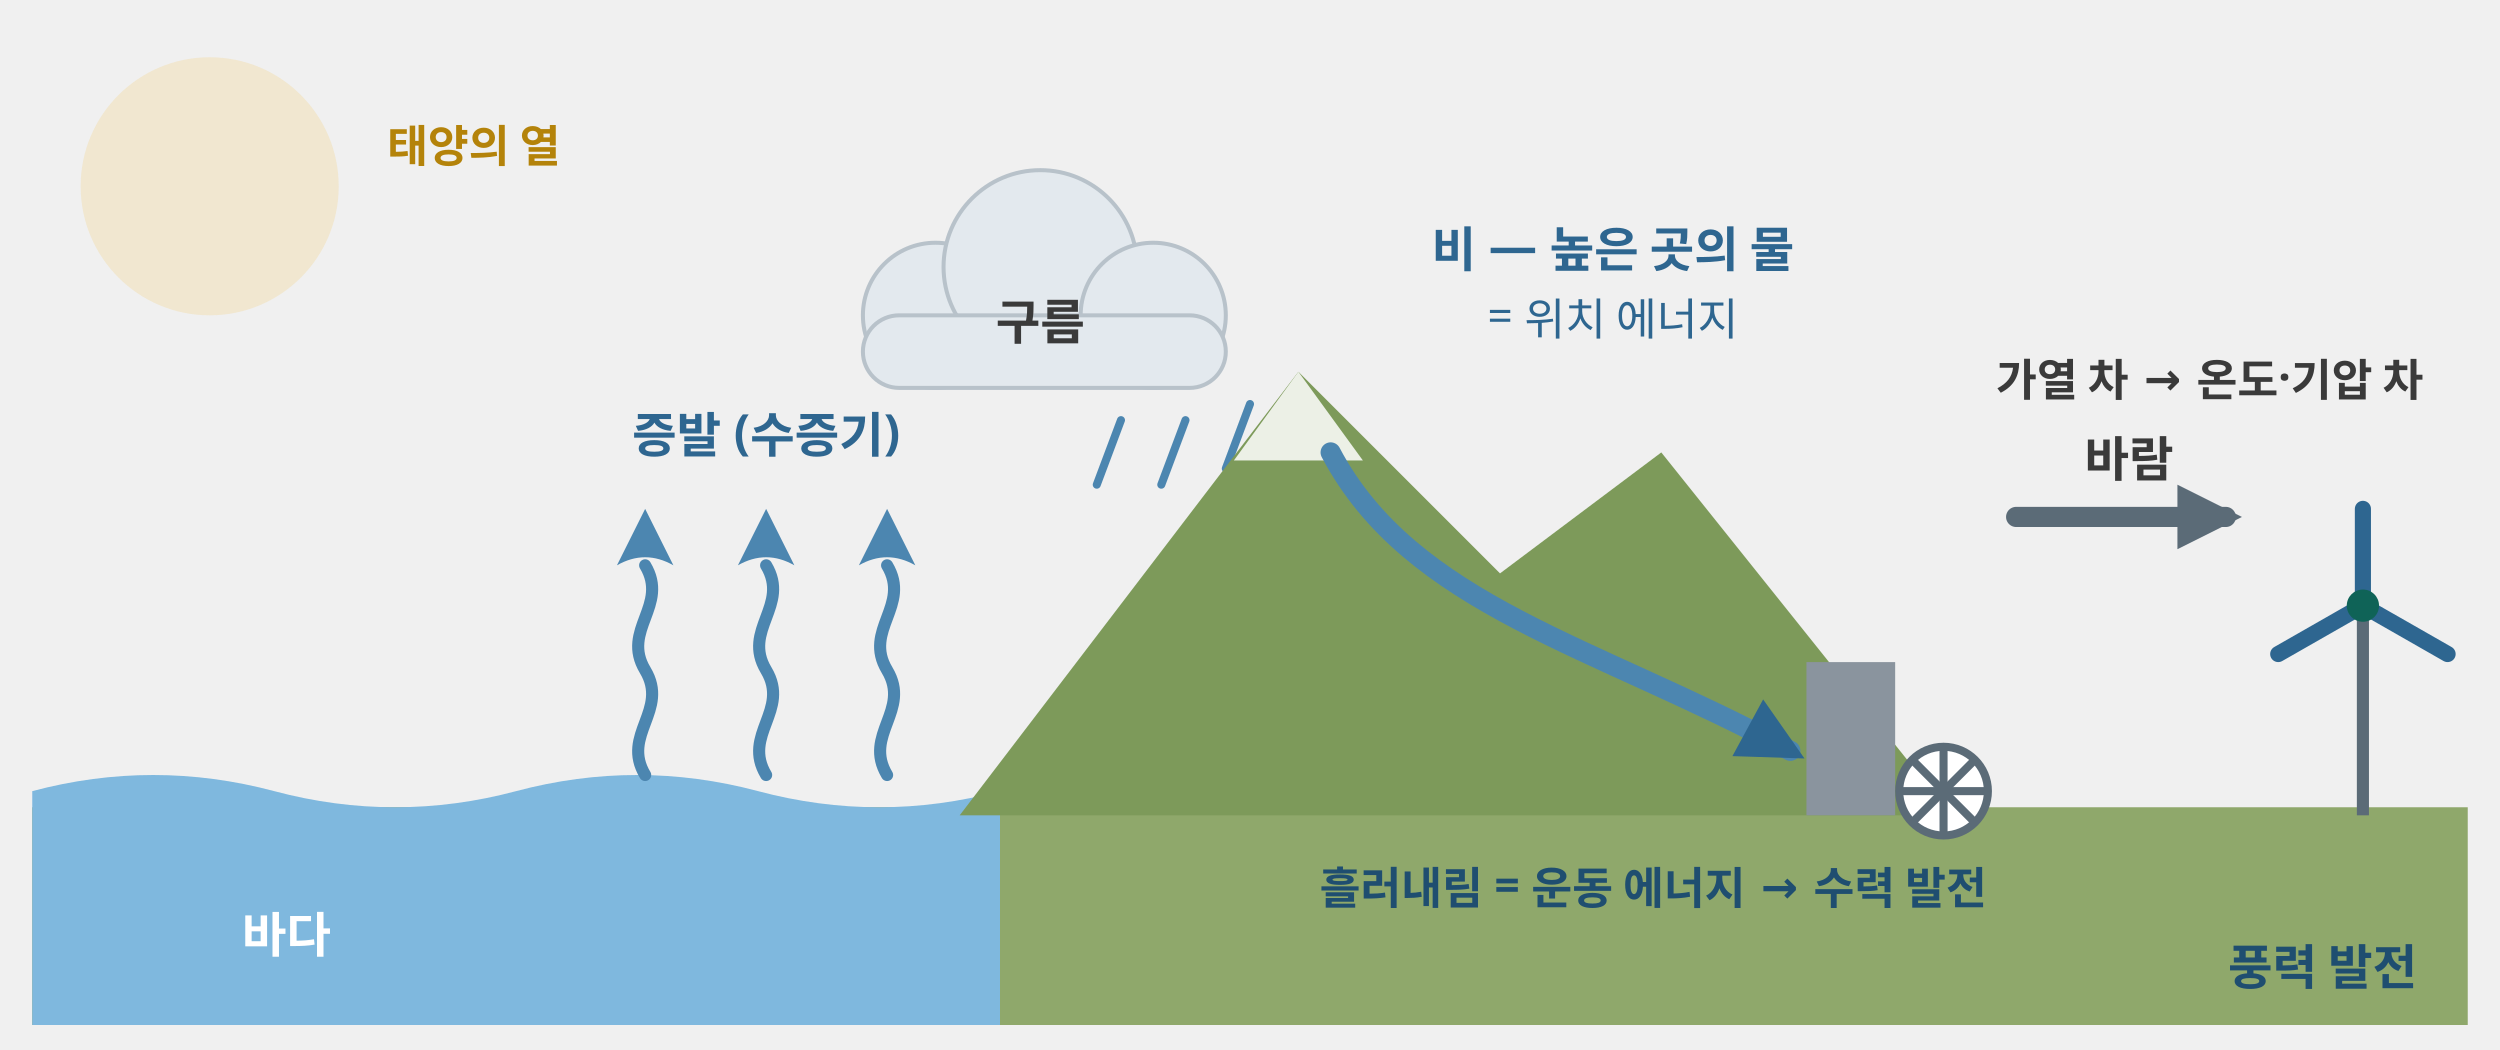
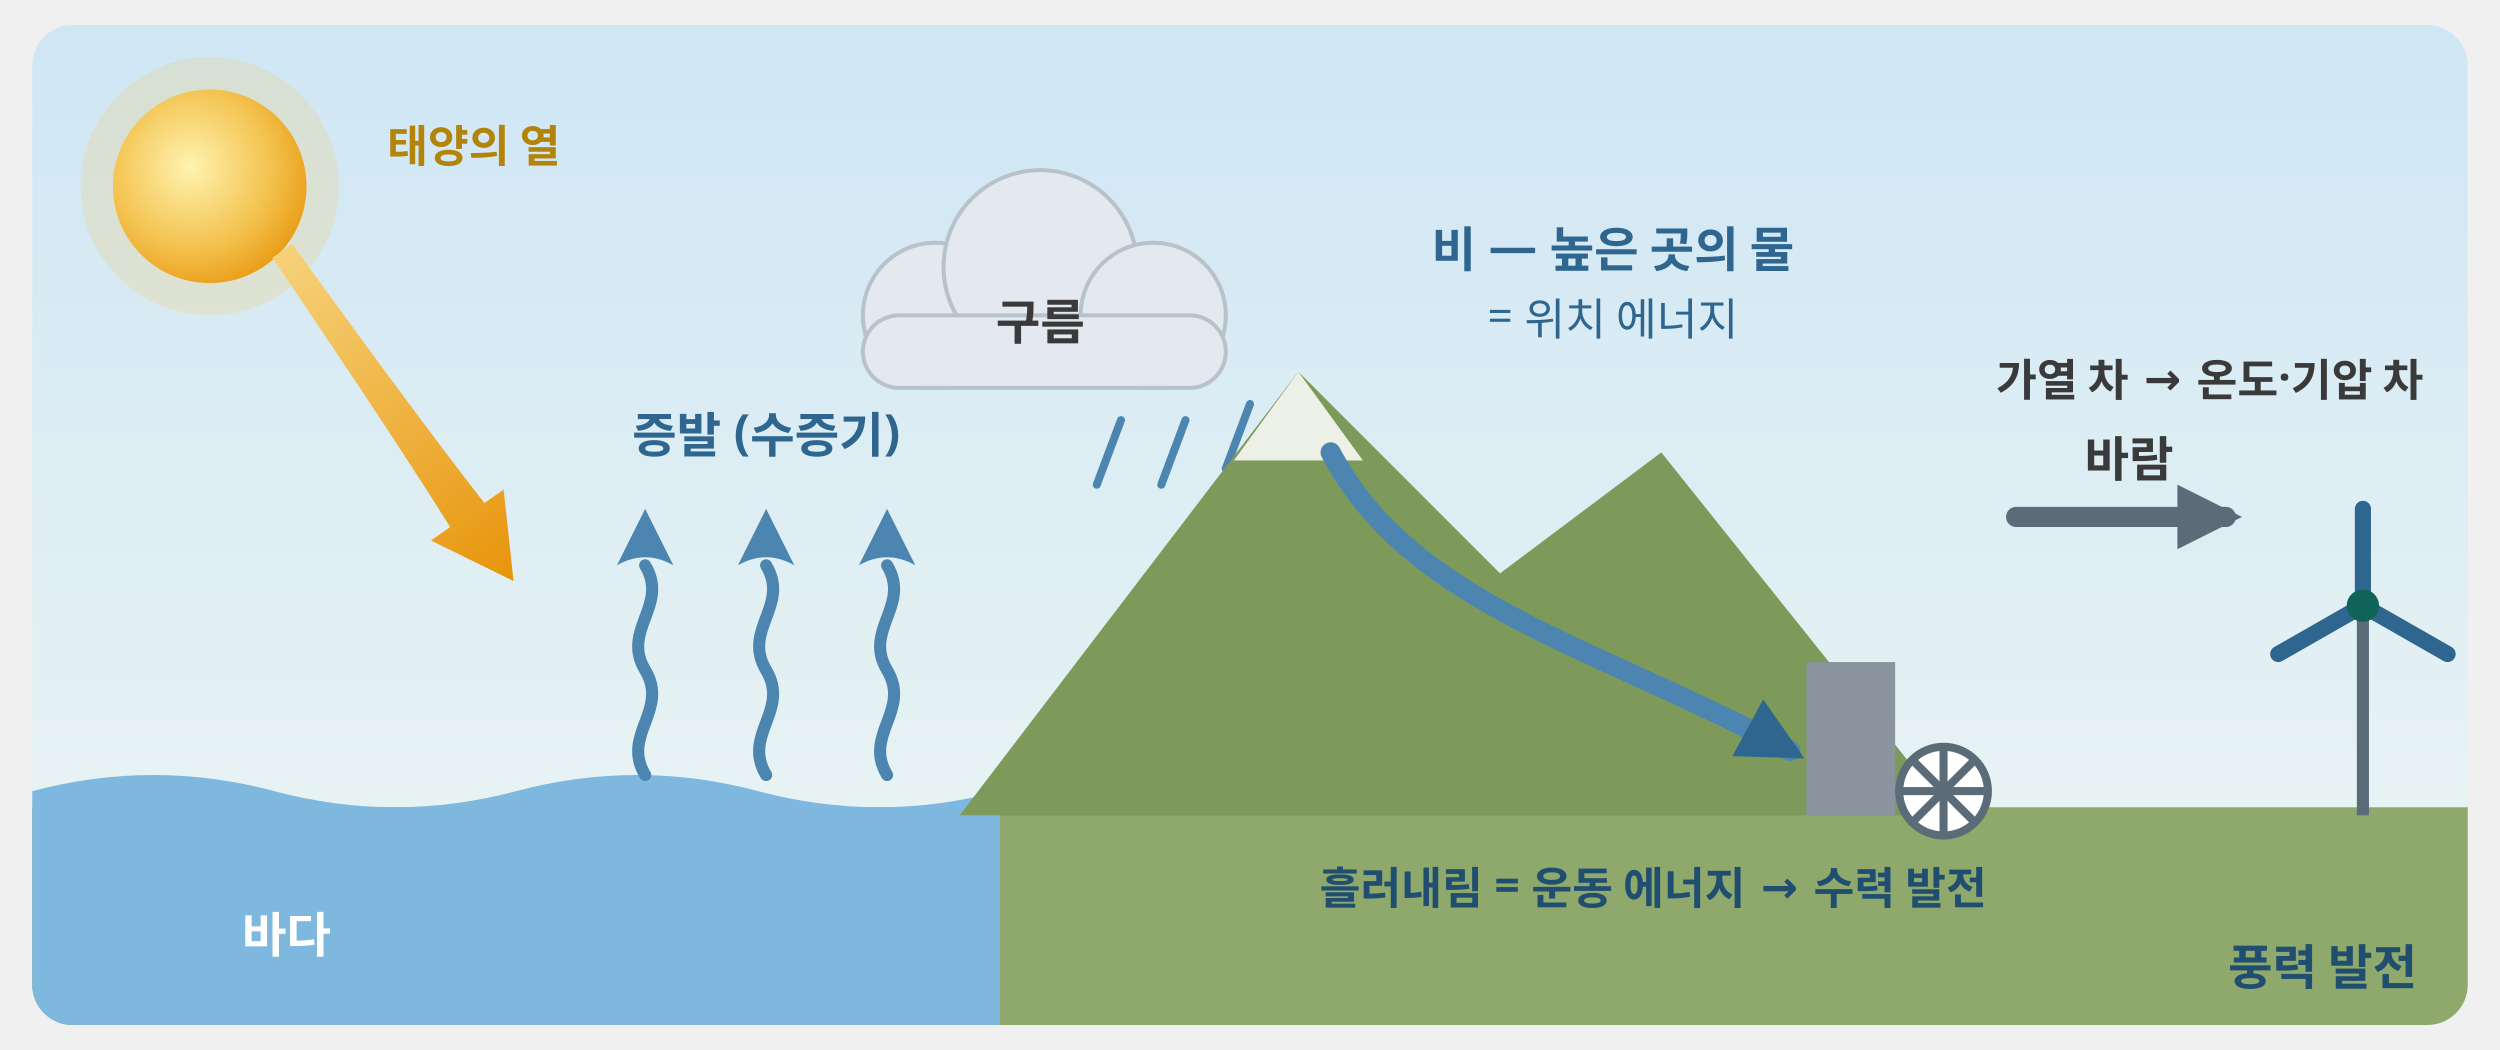
<svg width="600" height="252" viewBox="0 0 620 260" font-family="PC Sans">
  <defs>
+     <linearGradient id="beamG-2204-04" x1="0" y1="0" x2="1" y2="0">
+       <stop offset="0" stop-color="#F6D27A" />
+       <stop offset="1" stop-color="#E8940A" />
+     </linearGradient>
    <marker id="bigB-2204-04" markerUnits="userSpaceOnUse" markerWidth="16" markerHeight="16" refX="12" refY="8" orient="auto">
      <path d="M0,0 L16,8 L0,16 Z" fill="#2E6690" />
    </marker>
    <marker id="bigG-2204-04" markerUnits="userSpaceOnUse" markerWidth="16" markerHeight="16" refX="12" refY="8" orient="auto">
      <path d="M0,0 L16,8 L0,16 Z" fill="#5B6B77" />
    </marker>
+     <clipPath id="clipC-2204-04">
+       <rect x="8" y="6" width="604" height="248" rx="10" />
+     </clipPath>
+     <linearGradient id="skyG-2204-04" x1="0" y1="0" x2="0" y2="1">
+       <stop offset="0" stop-color="#CFE6F5" />
+       <stop offset="1" stop-color="#EEF6F2" />
+     </linearGradient>
+     <radialGradient id="sunG-2204-04" cx="0.4" cy="0.4" r="0.7">
+       <stop offset="0" stop-color="#FFF3B0" />
+       <stop offset="0.6" stop-color="#F3C24E" />
+       <stop offset="1" stop-color="#E8940A" />
+     </radialGradient>
  </defs>
-   <g clip-path="url(#clipC)">
-     <rect x="8" y="6" width="604" height="248" fill="url(#skyG)" />
+   <g clip-path="url(#clipC-2204-04)">
+     <rect x="8" y="6" width="604" height="248" fill="url(#skyG-2204-04)" />
    <rect x="8" y="200" width="604" height="54" fill="#8FA86B" />
    <path d="M8,196 q30,-8 60,0 q30,8 60,0 q30,-8 60,0 q30,8 60,0 L248,254 L8,254 Z" fill="#7FB8DE" />
    <text x="60" y="236" font-size="12" font-weight="800" fill="#fff">바다</text>
    <circle cx="52" cy="46" r="32" fill="#F3C24E" opacity="0.2" />
-     <circle cx="52" cy="46" r="24" fill="url(#sunG)" />
+     <circle cx="52" cy="46" r="24" fill="url(#sunG-2204-04)" />
    <g transform="translate(70,62) rotate(55)">
-       <path d="M0,-3 C40,-3.6 66,-4.4 80,-5.2 L80,-11 L100,0 L80,11 L80,5.2 C66,4.4 40,3.6 0,3 Z" fill="url(#beamG)" />
+       <path d="M0,-3 C40,-3.6 66,-4.4 80,-5.2 L80,-11 L100,0 L80,11 L80,5.2 C66,4.4 40,3.6 0,3 Z" fill="url(#beamG-2204-04)" />
    </g>
    <text x="96" y="40" font-size="11" font-weight="800" fill="#B4830A">태양의 열</text>
    <g transform="translate(160,192) rotate(-90)">
      <path d="M0,0 C10,-6 16,6 26,0 C36,-6 42,6 52,0" fill="none" stroke="#4C86B0" stroke-width="3" stroke-linecap="round" />
      <path d="M66,0 L52,-7 Q56,0 52,7 Z" fill="#4C86B0" />
    </g>
    <g transform="translate(190,192) rotate(-90)">
      <path d="M0,0 C10,-6 16,6 26,0 C36,-6 42,6 52,0" fill="none" stroke="#4C86B0" stroke-width="3" stroke-linecap="round" />
      <path d="M66,0 L52,-7 Q56,0 52,7 Z" fill="#4C86B0" />
    </g>
    <g transform="translate(220,192) rotate(-90)">
      <path d="M0,0 C10,-6 16,6 26,0 C36,-6 42,6 52,0" fill="none" stroke="#4C86B0" stroke-width="3" stroke-linecap="round" />
      <path d="M66,0 L52,-7 Q56,0 52,7 Z" fill="#4C86B0" />
    </g>
    <text x="190" y="112" text-anchor="middle" font-size="12" font-weight="900" fill="#2E6690">증발 (수증기)</text>
    <g fill="#E3E9EE" stroke="#B8C2CA" stroke-width="1">
      <circle cx="232" cy="78" r="18" />
      <circle cx="258" cy="66" r="24" />
      <circle cx="286" cy="78" r="18" />
      <rect x="214" y="78" width="90" height="18" rx="9" />
    </g>
    <text x="258" y="84" text-anchor="middle" font-size="12" font-weight="900" fill="#3A3A3A">구름</text>
    <g stroke="#4C86B0" stroke-width="2" stroke-linecap="round">
      <line x1="278" y1="104" x2="272" y2="120" />
      <line x1="294" y1="104" x2="288" y2="120" />
      <line x1="310" y1="100" x2="304" y2="116" />
      <line x1="326" y1="100" x2="320" y2="116" />
    </g>
    <path d="M238,202 L322,92 L372,142 L412,112 L484,202 Z" fill="#7D9A5A" />
    <path d="M322,92 L338,114 L306,114 Z" fill="#fff" opacity="0.85" />
    <text x="400" y="66" text-anchor="middle" font-size="12" font-weight="900" fill="#2E6690">비 — 높은 곳의 물</text>
    <text x="400" y="82" text-anchor="middle" font-size="11" fill="#2E6690">= 위치 에너지</text>
    <path d="M330,112 C350,150 396,160 444,186" fill="none" stroke="#4C86B0" stroke-width="5" stroke-linecap="round" marker-end="url(#bigB-2204-04)" />
    <rect x="448" y="164" width="22" height="38" fill="#8A949E" />
    <circle cx="482" cy="196" r="11" fill="#fff" stroke="#5B6B77" stroke-width="2" />
    <g stroke="#5B6B77" stroke-width="2">
      <line x1="482" y1="185" x2="482" y2="207" />
      <line x1="471" y1="196" x2="493" y2="196" />
      <line x1="474" y1="188" x2="490" y2="204" />
      <line x1="490" y1="188" x2="474" y2="204" />
    </g>
    <text x="410" y="224" text-anchor="middle" font-size="11" font-weight="800" fill="#1F4E70">흘러내림 = 운동 에너지 → 수력 발전</text>
    <text x="548" y="98" text-anchor="middle" font-size="11" font-weight="800" fill="#3A3A3A">가열 차 → 온도·기압 차</text>
    <line x1="500" y1="128" x2="552" y2="128" stroke="#5B6B77" stroke-width="5" stroke-linecap="round" marker-end="url(#bigG-2204-04)" />
    <text x="528" y="118" text-anchor="middle" font-size="12" font-weight="900" fill="#3A3A3A">바람</text>
    <line x1="586" y1="150" x2="586" y2="202" stroke="#5B6B77" stroke-width="3" />
    <g stroke="#2E6690" stroke-width="4" stroke-linecap="round">
      <line x1="586" y1="150" x2="586" y2="126" />
      <line x1="586" y1="150" x2="607" y2="162" />
      <line x1="586" y1="150" x2="565" y2="162" />
    </g>
    <circle cx="586" cy="150" r="4" fill="#0F6357" />
    <text x="576" y="244" text-anchor="middle" font-size="12" font-weight="900" fill="#1F4E70">풍력 발전</text>
  </g>
</svg>
